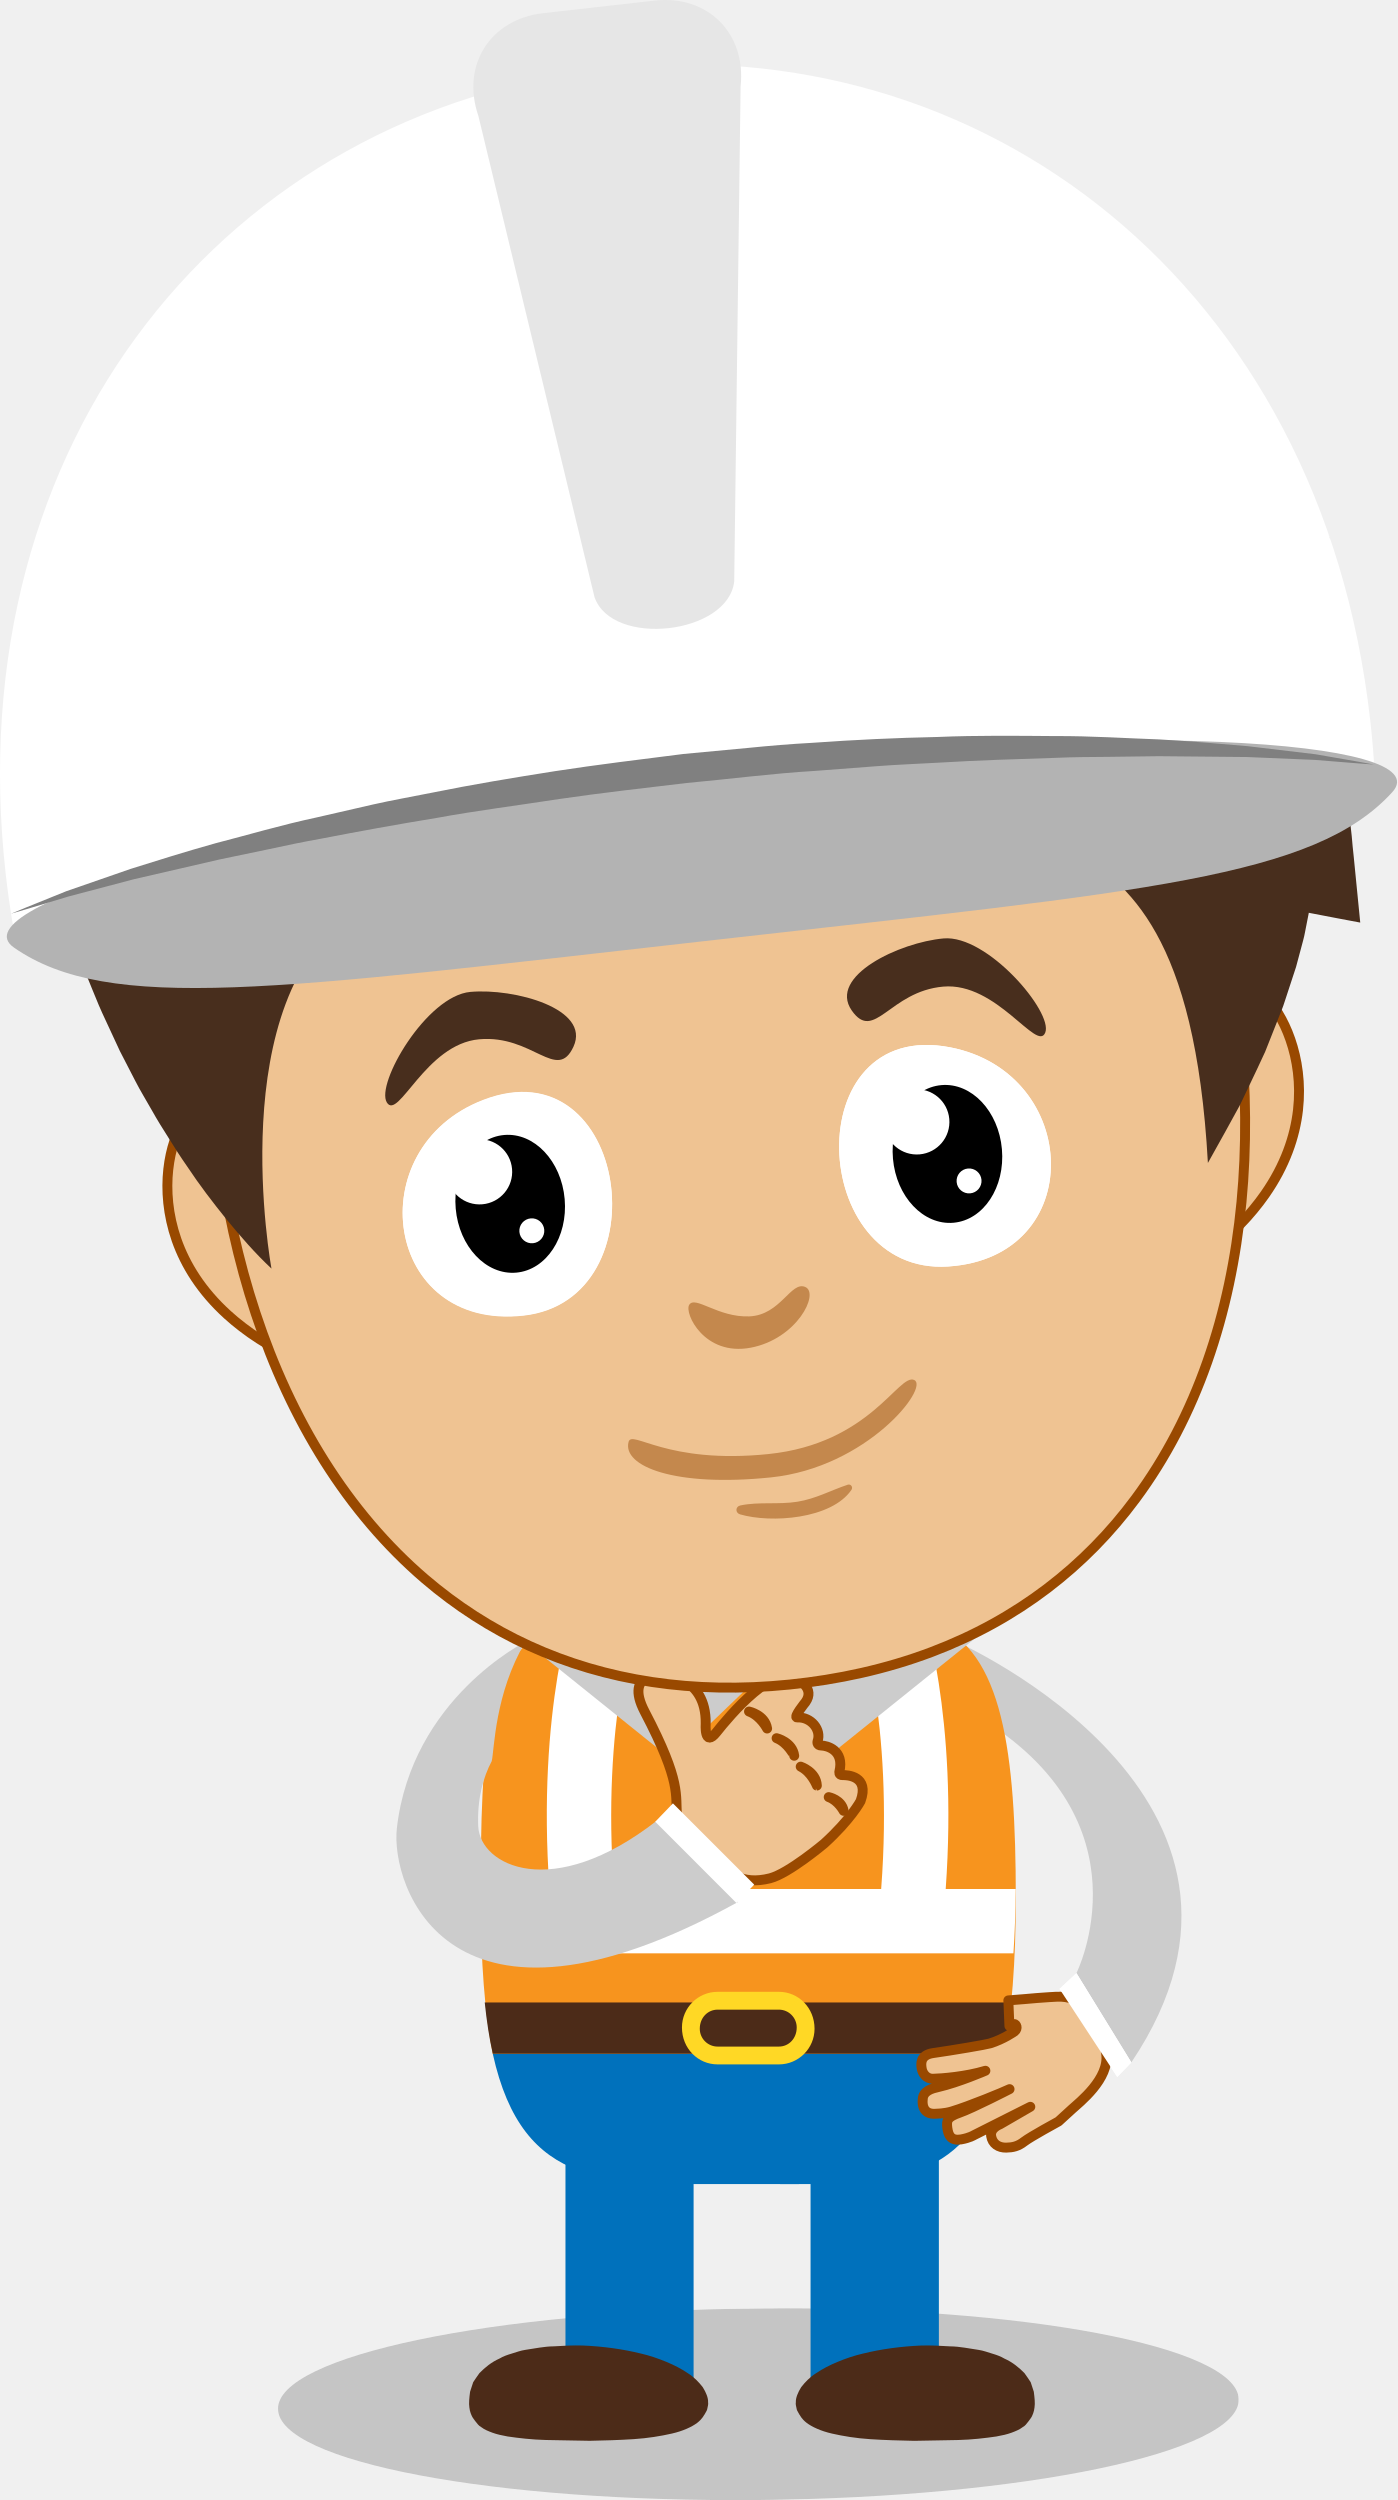
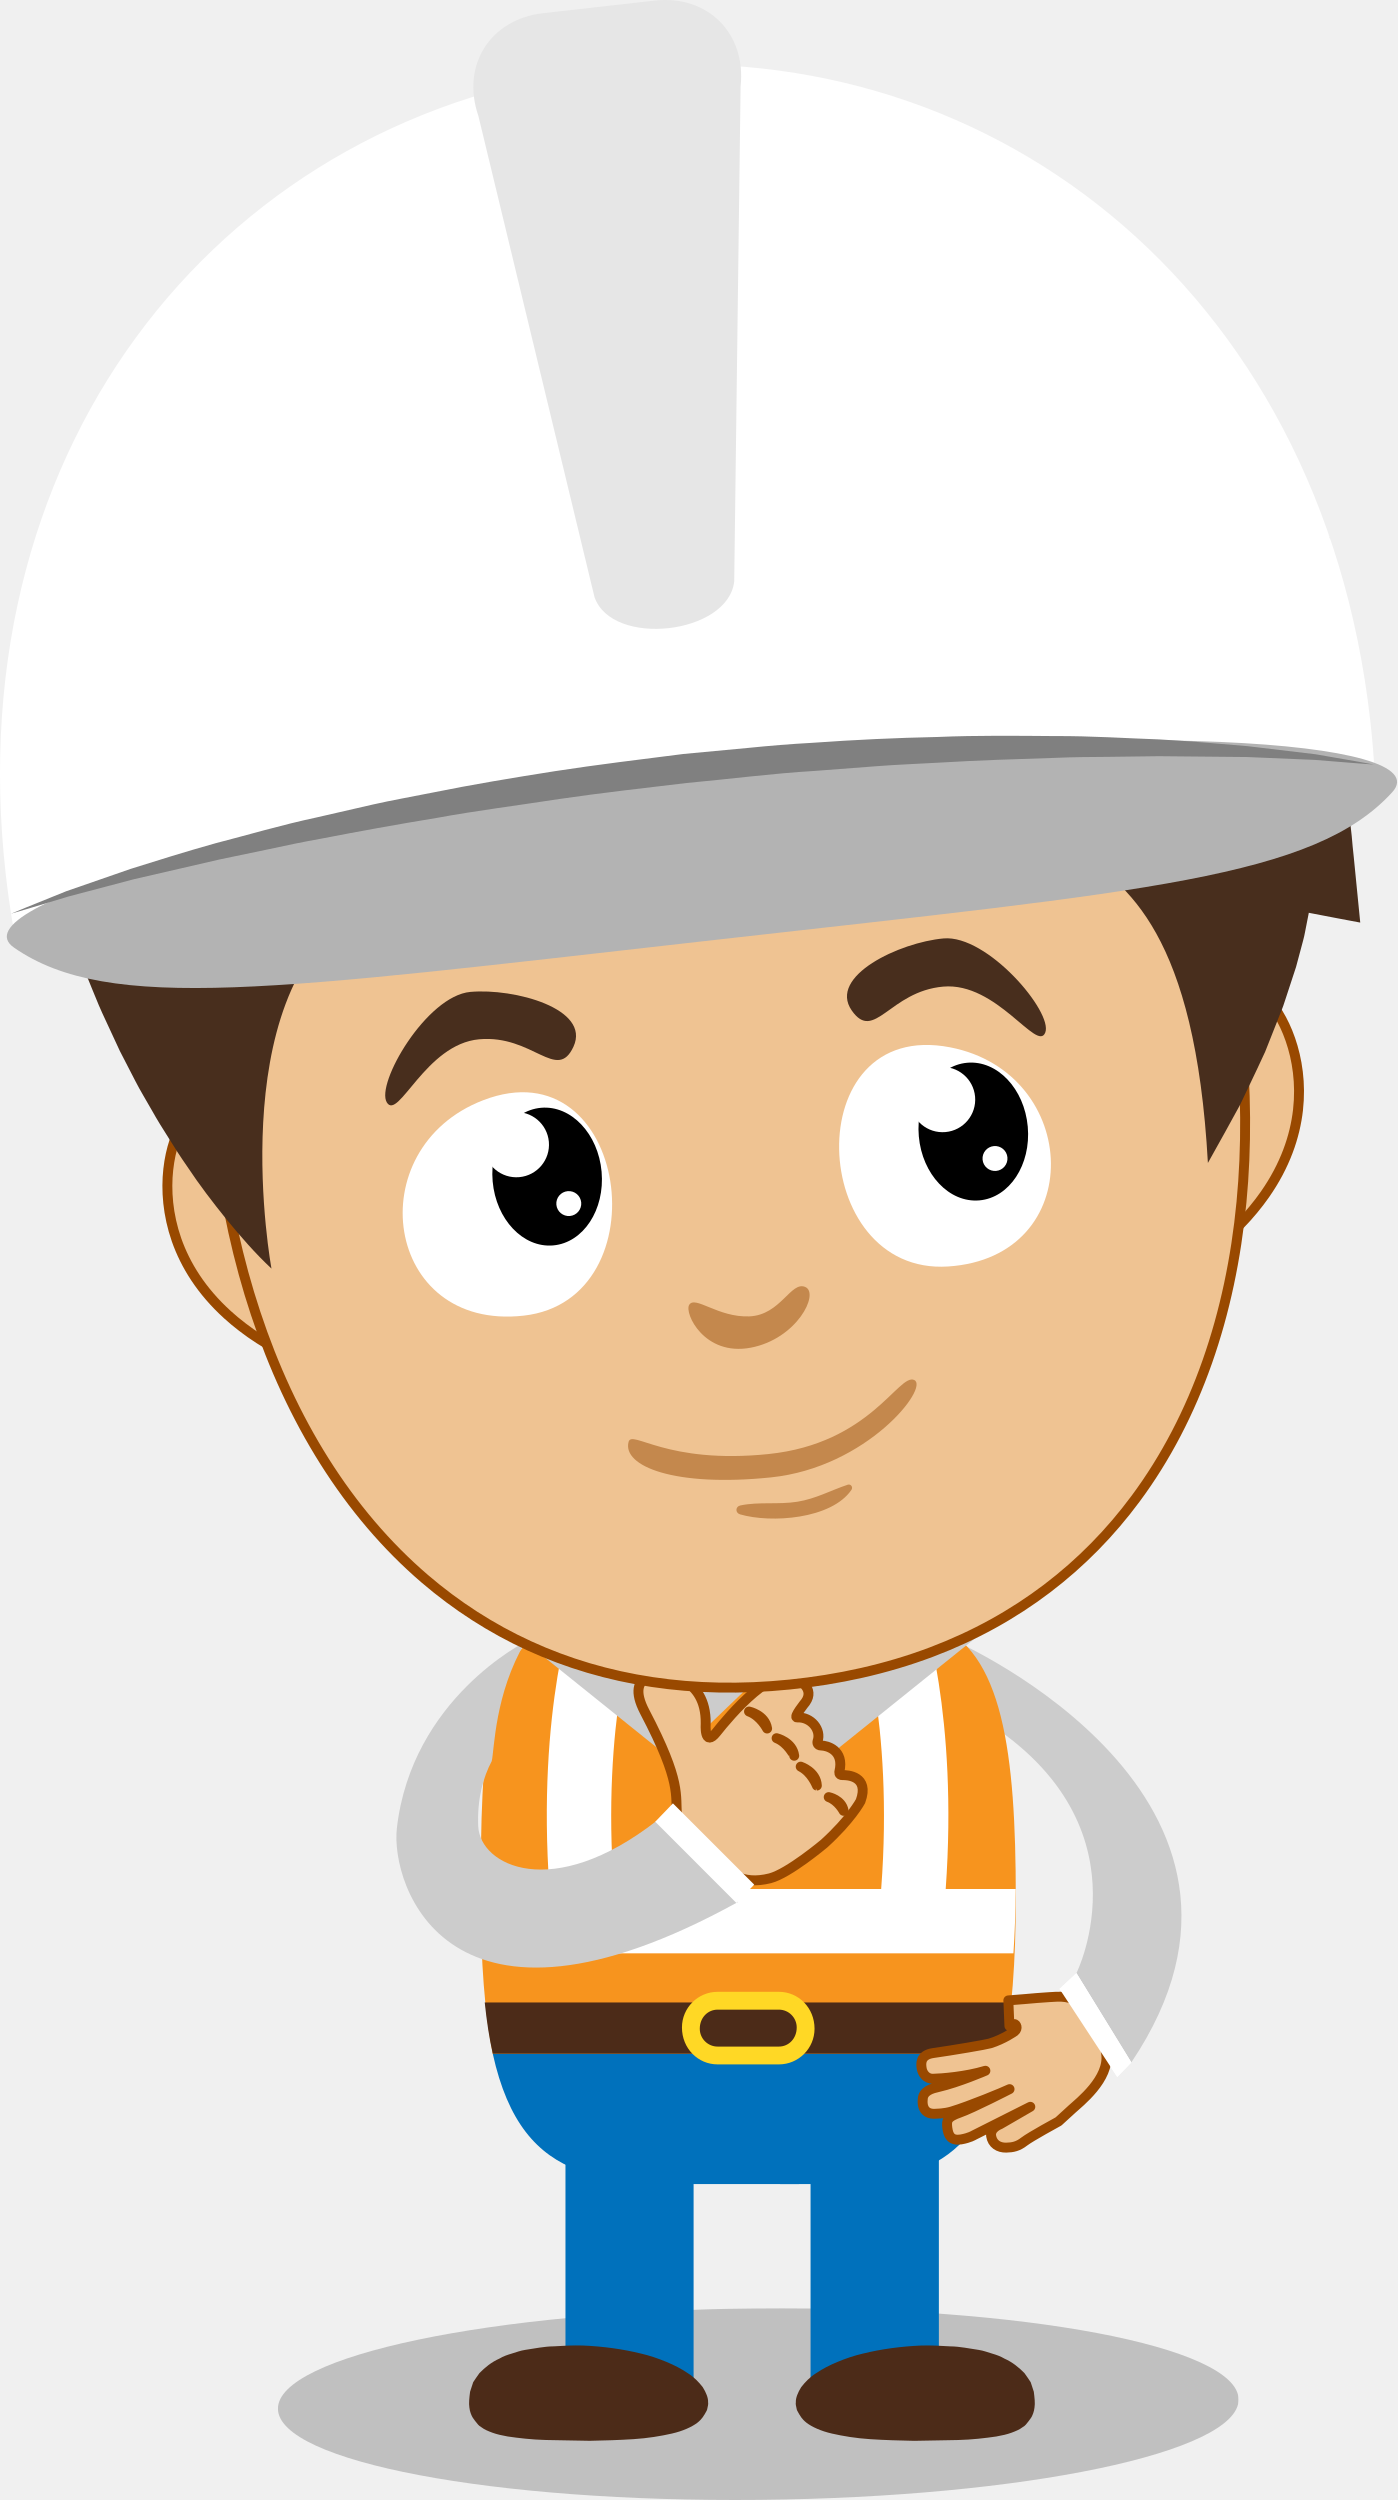
<svg xmlns="http://www.w3.org/2000/svg" version="1.1" x="0px" y="0px" viewBox="0 0 140.788 251.934" style="enable-background:new 0 0 140.788 251.934;" xml:space="preserve">
  <g id="Cuerpo-Cabeza">
    <g>
      <g>
        <defs>
          <filter id="Adobe_OpacityMaskFilter" filterUnits="userSpaceOnUse" x="28.008" y="232.609" width="96.81" height="19.325">
            <feFlood style="flood-color:white;flood-opacity:1" result="back" />
            <feBlend in="SourceGraphic" in2="back" mode="normal" />
          </filter>
        </defs>
        <mask maskUnits="userSpaceOnUse" x="28.008" y="232.609" width="96.81" height="19.325" id="XMLID_2_">
          <g id="XMLID_61_" style="filter:url(#Adobe_OpacityMaskFilter);">
				</g>
        </mask>
-         <ellipse id="XMLID_56_" transform="matrix(1 -0.0098 0.0098 1 -2.3645 0.7585)" style="opacity:0.5;mask:url(#XMLID_2_);fill:#999999;" cx="76.414" cy="242.272" rx="48.407" ry="9.651" />
+         <path id="XMLID_56_" style="opacity:0.2;mask:url(#XMLID_2_);" d="M124.819,241.799c0.051,5.328-21.574,9.862-48.31,10.123     c-26.734,0.263-48.449-3.848-48.5-9.177c-0.053-5.329,21.578-9.863,48.311-10.125     C103.055,232.358,124.767,236.467,124.819,241.799z" />
        <g id="XMLID_887_">
          <g id="XMLID_920_">
            <g id="XMLID_925_">
              <rect id="XMLID_930_" x="81.694" y="213.732" style="fill:#0071BC;" width="12.911" height="29.754" />
              <defs>
                <filter id="Adobe_OpacityMaskFilter_1_" filterUnits="userSpaceOnUse" x="81.694" y="213.732" width="12.911" height="29.754">
                  <feFlood style="flood-color:white;flood-opacity:1" result="back" />
                  <feBlend in="SourceGraphic" in2="back" mode="normal" />
                </filter>
              </defs>
              <mask maskUnits="userSpaceOnUse" x="81.694" y="213.732" width="12.911" height="29.754" id="XMLID_3_">
                <g id="XMLID_65_" style="filter:url(#Adobe_OpacityMaskFilter_1_);">
                  <defs>
                    <filter id="Adobe_OpacityMaskFilter_2_" filterUnits="userSpaceOnUse" x="81.694" y="213.732" width="12.911" height="29.754">
                      <feFlood style="flood-color:white;flood-opacity:1" result="back" />
                      <feBlend in="SourceGraphic" in2="back" mode="normal" />
                    </filter>
                  </defs>
                  <mask maskUnits="userSpaceOnUse" x="81.694" y="213.732" width="12.911" height="29.754" id="XMLID_3_">
                    <g id="XMLID_85_" style="filter:url(#Adobe_OpacityMaskFilter_2_);">
									</g>
                  </mask>
                  <linearGradient id="XMLID_4_" gradientUnits="userSpaceOnUse" x1="533.805" y1="243.486" x2="533.805" y2="213.732" gradientTransform="matrix(-1 0 0 1 621.9553 0)">
                    <stop offset="0" style="stop-color:#999999" />
                    <stop offset="0.08" style="stop-color:#707070" />
                    <stop offset="0.173" style="stop-color:#484848" />
                    <stop offset="0.264" style="stop-color:#292929" />
                    <stop offset="0.352" style="stop-color:#121212" />
                    <stop offset="0.436" style="stop-color:#050505" />
                    <stop offset="0.511" style="stop-color:#000000" />
                    <stop offset="0.556" style="stop-color:#060606" />
                    <stop offset="0.618" style="stop-color:#171717" />
                    <stop offset="0.688" style="stop-color:#333333" />
                    <stop offset="0.764" style="stop-color:#5A5A5A" />
                    <stop offset="0.845" style="stop-color:#8C8C8C" />
                    <stop offset="0.93" style="stop-color:#C8C8C8" />
                    <stop offset="1" style="stop-color:#FFFFFF" />
                  </linearGradient>
                  <rect id="XMLID_66_" x="81.694" y="213.732" style="mask:url(#XMLID_3_);fill:url(#XMLID_4_);" width="12.911" height="29.754" />
                </g>
              </mask>
              <rect id="XMLID_926_" x="81.694" y="213.732" style="opacity:0.5;fill:#0071BC;" width="12.911" height="29.754" />
            </g>
            <rect id="XMLID_924_" x="56.985" y="213.732" style="fill:#0071BC;" width="12.911" height="29.754" />
            <path id="XMLID_923_" style="fill:#0071BC;" d="M49.657,206.962c3.053,13.84,11.786,13.134,24.612,13.134h2.272       c1.184,0,2.344,0.006,3.457,0.006c10.932,0,18.378-0.583,21.154-13.14H49.657z" />
            <path id="XMLID_922_" style="fill:#4C2B18;" d="M80.736,240.568c0.378-0.494,0.873-1.02,1.519-1.421       c0.629-0.429,1.361-0.806,2.158-1.135c0.797-0.33,1.658-0.631,2.572-0.839c1.821-0.448,3.806-0.716,5.796-0.803       c0.997-0.035,2.024,0.024,2.969,0.081c0.955,0.006,1.944,0.224,2.877,0.357c0.47,0.069,0.914,0.242,1.352,0.371       c0.438,0.129,0.861,0.275,1.245,0.508c0.807,0.356,1.469,0.905,2.01,1.456c0.226,0.322,0.448,0.625,0.634,0.924       c0.11,0.337,0.214,0.655,0.312,0.955c0.079,0.612,0.139,1.156,0.072,1.588c-0.047,0.439-0.198,0.769-0.305,0.971       c-0.13,0.192-0.199,0.294-0.199,0.294s0.014-0.031,0.031-0.064c-0.021,0.033-0.045,0.064-0.068,0.096       c0.018-0.015,0.037-0.031,0.037-0.031s-0.05,0.062-0.128,0.16c-0.008,0.01-0.015,0.02-0.024,0.03       c-0.007,0.009-0.01,0.012-0.017,0.022c-0.116,0.135-0.243,0.365-0.554,0.527c-0.278,0.22-0.658,0.378-1.1,0.541       c-0.441,0.163-0.958,0.278-1.523,0.378c-1.129,0.166-2.452,0.322-3.864,0.356c-1.409,0.026-2.914,0.054-4.417,0.082       c-1.506-0.029-3.012-0.076-4.427-0.168c-1.415-0.089-2.733-0.308-3.851-0.563c-1.119-0.255-2.014-0.672-2.553-1.08       c-0.541-0.42-0.681-0.797-0.697-0.779c0,0,0.024,0.023,0.062,0.061c-0.024-0.033-0.054-0.063-0.076-0.097       c0.004,0.01,0.014,0.036,0.014,0.036s-0.017-0.029-0.039-0.068c-0.012-0.019-0.022-0.039-0.033-0.058       c-0.028-0.049-0.058-0.102-0.103-0.182c-0.066-0.098-0.129-0.223-0.152-0.397c-0.031-0.157-0.105-0.39-0.066-0.598       C80.175,241.661,80.407,241.087,80.736,240.568z" />
            <path id="XMLID_921_" style="fill:#4C2B18;" d="M47.372,241.022c0.098-0.3,0.202-0.62,0.312-0.957       c0.186-0.297,0.41-0.601,0.634-0.923c0.542-0.552,1.203-1.102,2.01-1.458c0.385-0.233,0.807-0.378,1.247-0.507       c0.438-0.13,0.882-0.303,1.351-0.371c0.934-0.133,1.923-0.352,2.878-0.357c0.945-0.057,1.972-0.116,2.969-0.081       c1.991,0.086,3.976,0.355,5.796,0.803c0.914,0.208,1.775,0.51,2.574,0.839c0.797,0.331,1.529,0.706,2.158,1.137       c0.646,0.4,1.141,0.927,1.519,1.419c0.329,0.519,0.561,1.093,0.536,1.512c0.04,0.208-0.035,0.439-0.066,0.596       c-0.024,0.176-0.087,0.3-0.152,0.397c-0.044,0.076-0.072,0.126-0.1,0.174c-0.013,0.024-0.026,0.048-0.041,0.072       c-0.018,0.032-0.035,0.061-0.035,0.061s0.009-0.024,0.012-0.032c-0.02,0.03-0.047,0.057-0.068,0.087       c0.035-0.035,0.055-0.054,0.055-0.054c-0.016-0.018-0.158,0.359-0.697,0.779c-0.539,0.407-1.436,0.825-2.553,1.08       c-1.118,0.255-2.436,0.473-3.851,0.563c-1.416,0.092-2.922,0.139-4.427,0.168c-1.504-0.028-3.009-0.056-4.418-0.082       c-1.412-0.034-2.735-0.19-3.864-0.356c-0.564-0.1-1.081-0.215-1.523-0.378c-0.442-0.163-0.822-0.321-1.1-0.541       c-0.311-0.163-0.438-0.393-0.554-0.527c-0.008-0.01-0.011-0.013-0.018-0.022c-0.008-0.009-0.014-0.018-0.022-0.027       c-0.08-0.099-0.13-0.161-0.13-0.161s0.02,0.017,0.038,0.032c-0.023-0.032-0.047-0.064-0.069-0.097       c0.016,0.035,0.031,0.065,0.031,0.065s-0.069-0.102-0.199-0.296c-0.107-0.201-0.258-0.53-0.305-0.97       C47.233,242.178,47.293,241.634,47.372,241.022z" />
          </g>
          <g id="XMLID_904_">
            <path id="XMLID_914_" style="fill:#CCCCCC;" d="M96.441,165.471c0,0,35.486,15.735,17.563,42.369l-5.53-8.994       c0,0,7.702-15.366-10.084-25.956L96.441,165.471z" />
            <polygon id="XMLID_913_" style="fill:#FFFFFF;" points="106.773,200.43 108.475,198.846 114.005,207.84 112.588,209.301             " />
          </g>
          <g id="XMLID_897_">
            <g id="XMLID_901_">
              <path id="XMLID_903_" style="fill:#F7941E;" d="M48.444,191.226c0,6.554,0.412,11.698,1.213,15.735h51.495        c0.8-4.037,1.213-9.182,1.213-15.735c0-14.599-1.31-24.894-8.174-27.521c-4.29-1.647-5.046-0.755-17.65-0.755h-2.272        c-1.844,0-3.548-0.007-5.13-0.007c-8.744,0-9.435-0.809-12.886,0.606C48.848,166.583,48.444,175.882,48.444,191.226z" />
              <path id="XMLID_902_" style="fill:#FFFFFF;" d="M48.451,190.362c0.021,2.344,0.097,4.5,0.227,6.48h53.449        c0.136-1.98,0.211-4.137,0.231-6.48h-7.056c1.251-17.446-2.227-28.074-2.669-29.342c-0.016-0.054-0.032-0.092-0.038-0.113        l-0.155,0.059l-2.89,1.052l-3.045,1.107c0.038,0.108,3.586,10.245,2.294,27.237H61.875        c-1.291-16.992,2.259-27.129,2.295-27.237l-6.086-2.218c-0.177,0.48-4.017,11.259-2.71,29.455H48.451z" />
            </g>
            <g id="XMLID_898_">
              <polygon id="XMLID_900_" style="fill:#CCCCCC;" points="76.254,169.212 67.752,177.366 52.091,164.774       " />
              <polygon id="XMLID_899_" style="fill:#CCCCCC;" points="74.449,169.204 82.982,177.386 98.694,164.753       " />
            </g>
          </g>
          <g id="XMLID_892_">
            <path id="XMLID_896_" style="fill:#4C2B18;" d="M48.848,201.796c0.198,1.915,0.467,3.63,0.809,5.165h51.495       c0.341-1.535,0.611-3.25,0.807-5.165H48.848z" />
            <path id="XMLID_893_" style="fill:#FFD825;" d="M68.723,204.316c0-1.982,1.611-3.593,3.593-3.593h6.176       c1.98,0,3.592,1.611,3.592,3.722c0,1.98-1.611,3.592-3.592,3.592h-6.176C70.335,208.037,68.723,206.425,68.723,204.316z        M72.316,202.519c-0.99,0-1.797,0.807-1.797,1.926c0,0.99,0.807,1.796,1.797,1.796h6.176c0.99,0,1.796-0.806,1.796-1.925       c0-0.99-0.806-1.797-1.796-1.797H72.316z" />
          </g>
          <g id="XMLID_890_">
            <path id="XMLID_891_" style="fill:#EFC392;stroke:#994900;stroke-linecap:round;stroke-linejoin:round;stroke-miterlimit:10;" d="       M92.882,208.45c0.066,0.46,0.453,1.052,1.137,1.034c0.905-0.018,3.324-0.214,5.282-0.806c0,0-2.735,1.181-4.755,1.644       c-0.592,0.132-1.559,0.378-1.559,1.269c0,0-0.249,1.598,1.412,1.412c0,0,0.791-0.006,1.504-0.221       c1.784-0.535,5.268-1.976,5.833-2.253c0,0-3.713,1.913-5.013,2.369c-1.296,0.454-1.351,0.782-1.257,1.548       c0.103,0.765,0.378,1.311,1.374,1.153c0.867-0.149,1.31-0.431,1.31-0.431l5.678-2.859l-3.067,1.775       c0,0-0.999,0.356-0.882,1.166c0.129,0.804,0.753,1.187,1.515,1.175c0.681-0.015,1.194-0.126,1.822-0.614       c0.636-0.491,3.456-2.027,3.456-2.027s0.672-0.617,1.355-1.239c0.7-0.643,3.839-3.07,3.442-5.616c0,0,0.038-1.624-1.523-2.87       l-0.237-0.858c0,0-0.475-2.13-3.24-1.983c0,0-1.246,0.064-1.956,0.129c-0.637,0.065-1.635,0.135-2.899,0.24l0.108,2.572       c0.24-0.116,0.437-0.19,0.482-0.19c0.186-0.009,0.423,0.434,0.037,0.743c0,0-1.099,0.789-2.479,1.211       c-0.398,0.122-3.716,0.686-5.716,0.97C92.673,207.087,92.817,208.028,92.882,208.45z" />
          </g>
          <g id="XMLID_888_">
            <polygon id="XMLID_889_" style="fill:#FFFFFF;" points="106.773,200.43 108.475,198.846 114.005,207.84 112.588,209.301             " />
          </g>
          <g id="XMLID_129_">
            <g id="XMLID_934_">
              <g id="XMLID_935_">
                <path id="XMLID_942_" style="fill:#EFC392;stroke:#994900;stroke-linecap:round;stroke-linejoin:round;stroke-miterlimit:10;" d="         M68.237,183.025c-0.221-2.121,0.516-3.307-3.265-10.52c-2.186-4.181,1.982-3.744,1.982-3.744s4.222,0.152,4.162,4.919         c0,0-0.185,2.496,1.084,0.888c1.267-1.611,6.031-7.295,8.255-5.274c0,0,1.702,0.861,0.713,2.244c0,0-1.276,1.562-0.835,1.535         c1.406-0.076,2.468,1.245,2.054,2.399c0,0-0.129,0.436,0.394,0.434c0.514,0.003,2.334,0.428,1.806,2.631         c0,0-0.102,0.363,0.331,0.349c0.425-0.015,2.739,0.064,1.799,2.625c0,0-0.958,1.819-3.662,4.274c0,0-3.589,3.018-5.449,3.495         c-2.921,0.741-4.339-0.621-5.074-1.811c-0.275-0.445-0.601-0.671-1.386-0.803C69.847,186.461,68.391,184.507,68.237,183.025z         " />
                <path id="XMLID_939_" style="fill:#994900;stroke:#994900;stroke-linecap:round;stroke-linejoin:round;stroke-miterlimit:10;" d="         M75.48,172.476c0,0,1.607,0.34,1.825,1.714C77.305,174.19,76.649,172.907,75.48,172.476z" />
                <path id="XMLID_938_" style="fill:#994900;stroke:#994900;stroke-linecap:round;stroke-linejoin:round;stroke-miterlimit:10;" d="         M78.26,175.163c0,0,1.597,0.387,1.775,1.77C80.036,176.932,79.42,175.628,78.26,175.163z" />
                <path id="XMLID_937_" style="fill:#994900;stroke:#994900;stroke-linecap:round;stroke-linejoin:round;stroke-miterlimit:10;" d="         M80.689,178.031c0,0,1.56,0.516,1.628,1.907C82.316,179.938,81.808,178.59,80.689,178.031z" />
                <path id="XMLID_936_" style="fill:#994900;stroke:#994900;stroke-linecap:round;stroke-linejoin:round;stroke-miterlimit:10;" d="         M83.513,181.101c0,0,1.313,0.264,1.503,1.383C85.016,182.484,84.474,181.444,83.513,181.101z" />
              </g>
            </g>
            <path id="XMLID_933_" style="fill:#CCCCCC;" d="M74.368,191.673l-8.188-8.188c-10.547,8.218-17.821,4.52-17.988,0.545       c-0.117-2.798,0.521-4.957,1.364-6.56c0.271-1.201,0.294-6.779,3.379-12.009c0,0-11.451,5.687-12.943,18.785       C39.343,189.915,45.024,207.863,74.368,191.673z" />
            <polygon id="XMLID_932_" style="fill:#FFFFFF;" points="74.215,191.773 76.004,189.921 67.814,181.733 66.03,183.584      " />
          </g>
        </g>
      </g>
      <g id="XMLID_401_">
        <path id="XMLID_886_" style="fill:#EFC392;stroke:#994900;stroke-linecap:round;stroke-linejoin:round;stroke-miterlimit:10;" d="     M127.475,120.364c-0.182,0.259-0.369,0.516-0.565,0.772c-0.196,0.259-0.4,0.516-0.615,0.773     c-0.211,0.255-0.435,0.514-0.665,0.771c-0.231,0.256-0.472,0.513-0.721,0.769s-0.51,0.513-0.776,0.768     c-0.27,0.256-0.545,0.508-0.832,0.763c-0.139-1.231-0.278-2.461-0.416-3.69c-0.141-1.229-0.278-2.459-0.416-3.69     c-0.139-1.227-0.278-2.457-0.416-3.686c-0.141-1.23-0.278-2.459-0.416-3.69c-0.139-1.229-0.278-2.459-0.416-3.688     c-0.141-1.23-0.278-2.46-0.416-3.69c0,0,0.078-0.167,0.226-0.428c0.147-0.264,0.365-0.621,0.643-1.005     c0.28-0.381,0.618-0.785,1.009-1.141c0.393-0.357,0.838-0.664,1.327-0.851c0.486-0.185,1.019-0.249,1.588-0.12     c0.567,0.13,1.172,0.451,1.802,1.039c0.469,0.441,0.957,1.044,1.409,1.79c0.457,0.745,0.88,1.627,1.225,2.625     c0.346,0.994,0.614,2.105,0.757,3.299c0.145,1.194,0.163,2.473,0.013,3.81c-0.154,1.336-0.475,2.733-1.015,4.157     C129.25,117.448,128.494,118.904,127.475,120.364z" />
        <path id="XMLID_885_" style="fill:#EFC392;stroke:#994900;stroke-linecap:round;stroke-linejoin:round;stroke-miterlimit:10;" d="     M22.93,132.493c0.233,0.211,0.473,0.419,0.722,0.628c0.246,0.205,0.504,0.412,0.77,0.614c0.267,0.204,0.541,0.404,0.82,0.605     c0.284,0.198,0.574,0.396,0.876,0.589c0.299,0.193,0.608,0.385,0.927,0.574c0.316,0.19,0.643,0.375,0.98,0.559     c-0.138-1.23-0.278-2.459-0.416-3.69c-0.138-1.229-0.277-2.46-0.416-3.69c-0.138-1.229-0.278-2.458-0.416-3.685     c-0.138-1.23-0.277-2.461-0.416-3.691c-0.138-1.229-0.275-2.458-0.416-3.687c-0.138-1.229-0.275-2.459-0.416-3.688     c0,0-0.114-0.147-0.315-0.369c-0.204-0.224-0.494-0.525-0.851-0.837c-0.355-0.309-0.776-0.627-1.239-0.888     c-0.46-0.261-0.964-0.46-1.479-0.533c-0.519-0.07-1.052-0.015-1.578,0.237c-0.524,0.252-1.04,0.7-1.525,1.414     c-0.36,0.532-0.7,1.232-0.978,2.06c-0.277,0.826-0.492,1.783-0.606,2.83c-0.116,1.047-0.129,2.19-0.003,3.385     c0.126,1.195,0.393,2.446,0.836,3.718c0.447,1.269,1.071,2.558,1.915,3.828C20.548,130.044,21.61,131.296,22.93,132.493z" />
        <path id="XMLID_884_" style="fill:#EFC392;stroke:#994900;stroke-linecap:round;stroke-linejoin:round;stroke-miterlimit:10;" d="     M42.814,159.104c-3.883-3.328-7.26-7.32-10.118-11.852c-2.826-4.482-5.142-9.492-6.935-14.903     c-1.755-5.291-3.006-10.972-3.741-16.915c-0.746-5.96-0.829-12.004-0.155-17.977c0.659-5.805,2.004-11.348,3.964-16.493     c1.96-5.146,4.535-9.894,7.655-14.106c2.635-3.559,5.657-6.736,9.026-9.446c3.393-2.733,7.137-4.992,11.184-6.693     c4.135-1.737,8.503-2.834,12.958-3.336c4.547-0.497,8.984-0.327,13.252,0.44c4.267,0.768,8.366,2.131,12.234,4.02     c3.867,1.89,7.506,4.306,10.854,7.177c3.978,3.411,7.548,7.466,10.604,12.045c3.057,4.581,5.603,9.685,7.54,15.196     c1.986,5.672,3.252,11.581,3.853,17.559c0.606,5.96,0.65,11.773,0.119,17.325c-0.541,5.672-1.683,11.073-3.441,16.072     c-1.778,5.054-4.179,9.697-7.225,13.807c-2.528,3.416-5.502,6.46-8.927,9.059c-3.426,2.602-7.302,4.758-11.637,6.396     c-4.589,1.734-9.425,2.783-14.303,3.278c-4.909,0.499-9.527,0.396-13.847-0.252c-4.449-0.664-8.581-1.903-12.391-3.648     C49.498,164.097,45.985,161.821,42.814,159.104z" />
        <path id="XMLID_646_" style="fill:#482E1D;" d="M137.077,92.972l-0.239-2.408l-0.416-4.209c-0.173-1.401-0.206-2.826-0.498-4.214     l-0.787-4.184c-0.144-0.696-0.243-1.403-0.456-2.084l-0.565-2.063l-0.57-2.066c-0.17-0.695-0.418-1.368-0.662-2.043l-0.724-2.03     c-0.249-0.675-0.463-1.362-0.773-2.019c-0.609-1.318-1.099-2.674-1.816-3.968c-0.036-0.067-0.069-0.133-0.104-0.2l3.251-0.863     l1.119-0.609l0.249-3.188l-0.101-2.533c-0.3-0.693-0.532-1.414-0.917-2.073l-1.072-2.016c-0.331-0.688-0.797-1.301-1.213-1.944     c-0.44-0.626-0.823-1.297-1.318-1.886l-1.468-1.783c-0.477-0.607-1.066-1.113-1.598-1.673c-0.538-0.556-1.093-1.093-1.698-1.573     c-0.601-0.485-1.166-1.02-1.8-1.46l-1.896-1.336l-1.988-1.189c-0.675-0.371-1.375-0.697-2.064-1.044     c-0.437-0.202-0.884-0.381-1.329-0.567l0.825-0.695l4.562-3.845l-5.218-2.768l-2.017-1.07c-0.668-0.376-1.361-0.661-2.052-0.956     c-0.693-0.281-1.377-0.623-2.082-0.848l-2.108-0.725c-0.705-0.236-1.415-0.404-2.124-0.607c-0.709-0.206-1.419-0.384-2.133-0.525     c-1.425-0.333-2.854-0.585-4.286-0.792c-0.716-0.111-1.431-0.171-2.147-0.259c-0.716-0.091-1.431-0.145-2.148-0.196     c-1.431-0.121-2.859-0.171-4.289-0.205c-1.205-0.021-2.409-0.002-3.615,0.033l0.101-3.342l0.148-4.937l-4.74,0.404     c-1.597,0.135-3.217,0.15-4.794,0.404l-2.375,0.327l-2.342,0.462c-0.785,0.144-1.557,0.322-2.32,0.534     c-0.766,0.203-1.538,0.389-2.297,0.609l-2.254,0.727c-0.757,0.228-1.481,0.533-2.221,0.801c-0.738,0.272-1.475,0.55-2.191,0.867     c-0.719,0.313-1.452,0.599-2.159,0.935c-1.425,0.651-2.827,1.348-4.211,2.08c-0.966,0.523-1.919,1.07-2.865,1.631l-0.955-3.176     l-1.752-5.831l-4.748,3.37l-4.181,2.968l-2.084,1.488c-0.678,0.515-1.298,1.099-1.948,1.645l-3.851,3.335     c-1.211,1.183-2.395,2.392-3.589,3.587c-0.585,0.612-1.22,1.173-1.758,1.825l-1.67,1.904c-1.122,1.26-2.226,2.534-3.243,3.883     c-1.05,1.319-2.084,2.652-3.047,4.052c-0.189,0.269-0.38,0.535-0.57,0.802l-3.92-2.938l-1.674,4.364     c-0.555,1.449-1.22,2.865-1.657,4.34l-0.708,2.196l-0.587,2.215c-0.211,0.736-0.351,1.482-0.51,2.225     c-0.145,0.744-0.337,1.482-0.442,2.23c-0.255,1.491-0.485,2.982-0.642,4.477c-0.182,1.493-0.291,2.989-0.379,4.483     c-0.088,1.494-0.122,2.988-0.133,4.48c0.003,1.493,0.056,2.984,0.147,4.476c0.026,0.419,0.064,0.838,0.096,1.258l-2.443-0.126     l-3.568-0.184l0.788,3.24l0.801,3.299c0.284,1.095,0.5,2.204,0.839,3.285l0.958,3.251c0.306,1.086,0.68,2.153,1.068,3.215     l1.135,3.187l1.273,3.134c0.415,1.047,0.855,2.082,1.34,3.1l1.419,3.061l1.545,2.997c0.507,1.001,1.106,1.957,1.654,2.935     c0.545,0.979,1.14,1.931,1.742,2.877c0.586,0.955,1.192,1.895,1.835,2.813c1.232,1.866,2.597,3.645,3.999,5.38     c1.416,1.723,2.881,3.409,4.506,4.928c0,0-5.033-27.242,8.411-35.991c5.432-3.533,15.075-0.403,35.341-2.69     c22.708-2.56,31.512-6.926,37.143-3.435c5.344,3.315,12.198,8.415,13.471,31.472l1.748-3.138l0.863-1.573     c0.278-0.53,0.598-1.036,0.841-1.586l1.553-3.265l0.765-1.646l0.667-1.683l0.666-1.687c0.215-0.566,0.466-1.119,0.64-1.701     l1.138-3.467l0.475-1.774c0.15-0.595,0.337-1.178,0.441-1.791l0.358-1.826c0.003-0.026,0.007-0.049,0.011-0.074l2.893,0.554     L137.077,92.972z" />
        <g id="XMLID_628_">
          <path id="XMLID_642_" style="fill:#FFFFFF;" d="M138.083,72.587c0.217,1.901,0.369,3.795,0.466,5.676      c-13.521-2.666-39.967-2.539-70.061,0.855c-29.08,3.28-54.152,8.773-67.172,14.2c-0.291-1.72-0.539-3.464-0.738-5.225      C-4.376,44.168,23.084,11.229,61.053,6.947C99.029,2.664,133.129,28.662,138.083,72.587z" />
          <path id="XMLID_632_" style="fill:#B3B3B3;" d="M70.962,94.842c-43.159,4.869-59.988,7.313-69.554,0.65      c-5.909-4.116,25.126-13.267,68.287-18.135c43.163-4.866,75.457-2.859,70.611,2.47c-7.84,8.625-24.791,9.99-67.951,14.858      L70.962,94.842z" />
          <path id="XMLID_631_" style="fill:#808080;" d="M1.114,92.075c0,0,2.008-0.844,5.547-2.257c1.805-0.626,3.998-1.387,6.511-2.259      c2.539-0.79,5.399-1.705,8.553-2.583c3.168-0.812,6.574-1.831,10.242-2.614c1.83-0.42,3.708-0.851,5.628-1.292      c1.922-0.435,3.904-0.78,5.911-1.182c4.012-0.817,8.185-1.507,12.432-2.177c4.258-0.656,8.569-1.176,12.94-1.731      c2.165-0.203,4.332-0.406,6.489-0.608c2.152-0.217,4.308-0.397,6.464-0.514c4.299-0.308,8.533-0.506,12.624-0.59      c4.09-0.174,8.049-0.119,11.801-0.091c3.75-0.02,7.296,0.227,10.566,0.337c3.27,0.182,6.261,0.456,8.909,0.681      c2.64,0.314,4.942,0.588,6.838,0.814c3.77,0.635,5.906,1.039,5.906,1.039s-2.181-0.147-5.963-0.469      c-1.9-0.081-4.206-0.178-6.85-0.29c-2.646-0.026-5.63-0.054-8.886-0.085c-1.627,0.021-3.322,0.043-5.077,0.067      c-1.754,0.012-3.566,0.021-5.429,0.104c-3.726,0.119-7.654,0.239-11.713,0.483c-2.027,0.119-4.096,0.19-6.177,0.352      c-2.08,0.159-4.187,0.319-6.309,0.481c-4.241,0.251-8.584,0.823-12.908,1.218c-4.264,0.508-8.6,0.995-12.813,1.612      c-4.216,0.653-8.386,1.175-12.385,1.912c-4.012,0.656-7.878,1.361-11.539,2.071c-1.837,0.326-3.611,0.697-5.325,1.07      c-1.717,0.357-3.376,0.704-4.97,1.036c-3.173,0.732-6.081,1.403-8.659,1.998c-2.558,0.675-4.787,1.264-6.622,1.749      C3.209,91.474,1.114,92.075,1.114,92.075z" />
          <path id="XMLID_629_" style="fill:#E6E6E6;" d="M54.747,1.326c-5.363,0.605-8.301,5.268-6.535,10.369L59.91,60.173      c1.767,5.094,13.493,3.772,14.08-1.589l0.642-49.869c0.586-5.366-3.319-9.258-8.681-8.654L54.747,1.326z" />
        </g>
        <path id="XMLID_918_" style="fill:#C4884D;" d="M69.45,131.498c0.592-0.985,2.907,1.286,6.065,1.158     c3.158-0.127,4.187-3.603,5.641-2.96c1.454,0.643-0.847,5.24-5.513,6.118C70.976,136.692,68.942,132.343,69.45,131.498z" />
        <path id="XMLID_917_" style="fill:#C4884D;" d="M63.342,145.308c0.335-1.279,3.803,2.284,14.099,1.222     c10.296-1.062,13.128-8.191,14.69-7.461c1.562,0.731-4.74,8.813-14.448,9.814C67.976,149.885,62.702,147.753,63.342,145.308z" />
        <path id="XMLID_916_" style="fill:#C4884D;" d="M85.422,149.622c-1.748,0.584-3.199,1.411-5.069,1.713     c-1.898,0.305-3.888-0.018-5.747,0.375c-0.513,0.11-0.525,0.752-0.029,0.897c3.113,0.911,9.209,0.485,11.224-2.465     C85.988,149.869,85.75,149.513,85.422,149.622z" />
      </g>
    </g>
  </g>
  <g id="Ojos-Posicion-1">
    <g id="XMLID_416_">
      <g id="XMLID_524_">
        <path id="XMLID_615_" style="fill:#FFFFFF;" d="M48.688,110.876c-12.582,4.85-9.988,23.287,4.086,21.706     C66.848,131.001,63.328,105.232,48.688,110.876z" />
-         <ellipse id="XMLID_580_" transform="matrix(0.9961 -0.0883 0.0883 0.9961 -10.249 5.3285)" cx="55.136" cy="118.57" rx="5.511" ry="6.962" />
-         <ellipse id="XMLID_579_" transform="matrix(0.9961 -0.0883 0.0883 0.9961 -9.9781 5.043)" style="fill:#FFFFFF;" cx="52.036" cy="115.351" rx="3.287" ry="3.287" />
-         <ellipse id="XMLID_578_" transform="matrix(0.9961 -0.0883 0.0883 0.9961 -10.4804 5.5318)" style="fill:#FFFFFF;" cx="57.319" cy="121.289" rx="1.257" ry="1.257" />
+         <path id="XMLID_580_" d="M60.626,118.084c0.339,3.83-1.843,7.152-4.875,7.421c-3.032,0.269-5.765-2.618-6.104-6.448     c-0.339-3.83,1.843-7.152,4.875-7.421C57.554,111.367,60.287,114.254,60.626,118.084z" />
+         <path id="XMLID_579_" style="fill:#FFFFFF;" d="M55.311,115.061c0.16,1.809-1.176,3.405-2.984,3.565     c-1.809,0.16-3.405-1.176-3.565-2.984c-0.16-1.809,1.176-3.405,2.984-3.565C53.554,111.916,55.15,113.252,55.311,115.061z" />
+         <path id="XMLID_578_" style="fill:#FFFFFF;" d="M58.571,121.178c0.061,0.691-0.45,1.302-1.141,1.363     c-0.691,0.061-1.302-0.45-1.363-1.141c-0.061-0.691,0.45-1.302,1.141-1.363C57.899,119.976,58.509,120.487,58.571,121.178z" />
      </g>
      <g id="XMLID_462_">
        <path id="XMLID_518_" style="fill:#FFFFFF;" d="M95.743,105.542c13.239,2.562,13.927,21.168-0.206,22.086     C81.404,128.546,80.337,102.56,95.743,105.542z" />
-         <ellipse id="XMLID_466_" transform="matrix(0.9961 -0.0883 0.0883 0.9961 -9.6804 9.1014)" cx="98.088" cy="114.027" rx="5.511" ry="6.962" />
-         <ellipse id="XMLID_465_" transform="matrix(0.9961 -0.0883 0.0883 0.9961 -9.4095 8.8164)" style="fill:#FFFFFF;" cx="94.988" cy="110.808" rx="3.287" ry="3.287" />
-         <ellipse id="XMLID_463_" transform="matrix(0.9961 -0.0883 0.0883 0.9961 -9.9119 9.3046)" style="fill:#FFFFFF;" cx="100.27" cy="116.746" rx="1.257" ry="1.257" />
+         <ellipse id="XMLID_466_" transform="matrix(0.9961 -0.0882 0.0882 0.9961 -9.6801 9.101)" cx="98.088" cy="114.027" rx="5.511" ry="6.962" />
+         <path id="XMLID_465_" style="fill:#FFFFFF;" d="M98.263,110.518c0.16,1.809-1.176,3.405-2.984,3.565     c-1.809,0.16-3.405-1.176-3.565-2.984c-0.16-1.809,1.176-3.405,2.984-3.565C96.506,107.373,98.102,108.709,98.263,110.518z" />
+         <path id="XMLID_463_" style="fill:#FFFFFF;" d="M101.522,116.635c0.061,0.691-0.45,1.302-1.141,1.363     c-0.691,0.061-1.302-0.45-1.363-1.141c-0.061-0.691,0.45-1.302,1.141-1.363C100.851,115.433,101.461,115.944,101.522,116.635z" />
      </g>
    </g>
  </g>
  <g id="Ojos-Posicion-2">
-     <g>
-       <g id="XMLID_11_">
-         <path id="XMLID_15_" style="fill:#FFFFFF;" d="M48.698,110.835c-12.587,4.839-10.009,23.278,4.066,21.71     C66.84,130.976,63.344,105.205,48.698,110.835z" />
-         <ellipse id="XMLID_14_" transform="matrix(0.9962 -0.0873 0.0873 0.9962 -10.399 4.9547)" cx="51.418" cy="121.308" rx="5.511" ry="6.962" />
-         <ellipse id="XMLID_13_" transform="matrix(0.9962 -0.0874 0.0874 0.9962 -10.1306 4.6725)" style="fill:#FFFFFF;" cx="48.321" cy="118.085" rx="3.287" ry="3.287" />
-         <ellipse id="XMLID_12_" transform="matrix(0.9962 -0.0873 0.0873 0.9962 -10.6283 5.1555)" style="fill:#FFFFFF;" cx="53.598" cy="124.028" rx="1.257" ry="1.257" />
-       </g>
-       <g id="XMLID_6_">
-         <path id="XMLID_10_" style="fill:#FFFFFF;" d="M95.758,105.544c13.236,2.575,13.907,21.181-0.226,22.086     C81.398,128.535,80.355,102.549,95.758,105.544z" />
-         <ellipse id="XMLID_9_" transform="matrix(0.9962 -0.0873 0.0873 0.9962 -9.7914 8.784)" cx="95.48" cy="116.279" rx="5.511" ry="6.962" />
-         <ellipse id="XMLID_8_" transform="matrix(0.9962 -0.0874 0.0874 0.9962 -9.5229 8.5022)" style="fill:#FFFFFF;" cx="92.382" cy="113.057" rx="3.287" ry="3.287" />
-         <ellipse id="XMLID_7_" transform="matrix(0.9962 -0.0873 0.0873 0.9962 -10.0208 8.9848)" style="fill:#FFFFFF;" cx="97.659" cy="119" rx="1.257" ry="1.257" />
-       </g>
-     </g>
-   </g>
+ </g>
  <g id="Cejas">
    <path id="XMLID_616_" style="fill:#482E1D;" d="M57.793,105.473c1.759-3.828-5.969-5.907-10.39-5.515   c-4.421,0.392-9.575,9.264-8.419,11.142c1.156,1.878,3.907-5.889,9.311-6.368C53.698,104.254,56.133,109.086,57.793,105.473z" />
    <path id="XMLID_521_" style="fill:#482E1D;" d="M85.829,101.825c-2.405-3.459,4.837-6.864,9.258-7.256   c4.421-0.392,11.055,7.437,10.247,9.488s-4.882-5.11-10.285-4.632C89.646,99.904,88.099,105.089,85.829,101.825z" />
  </g>
</svg>
